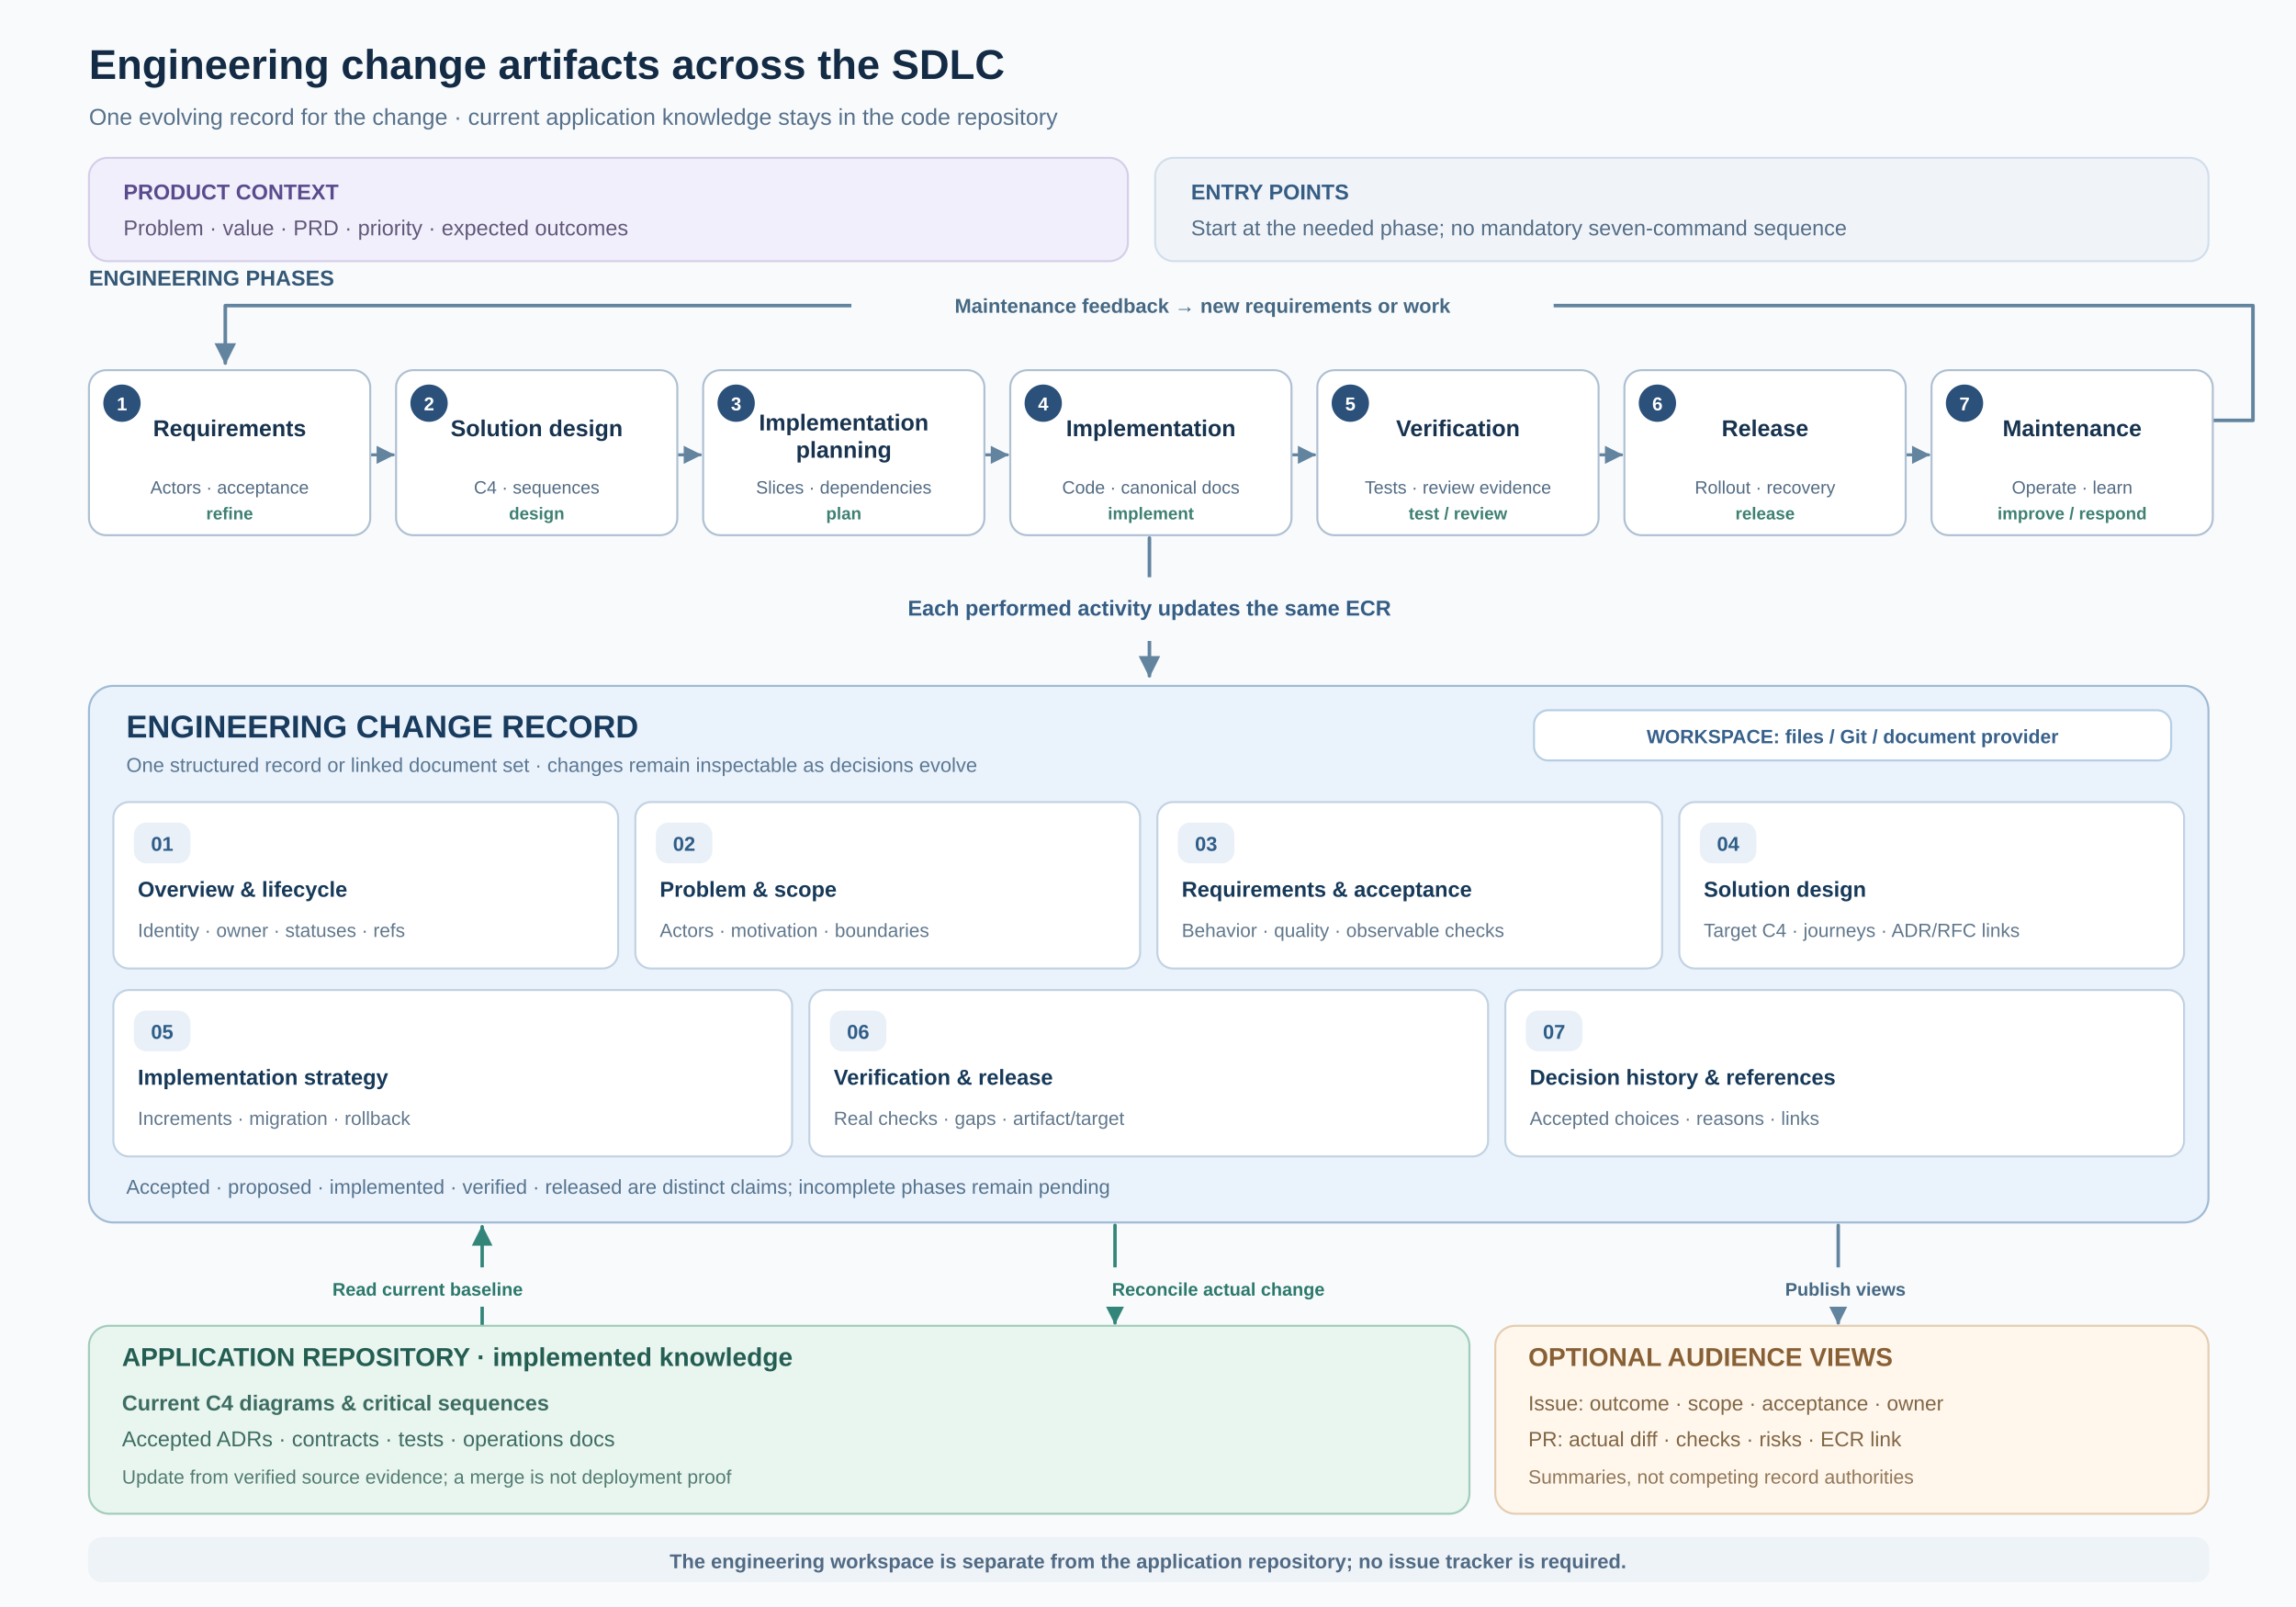
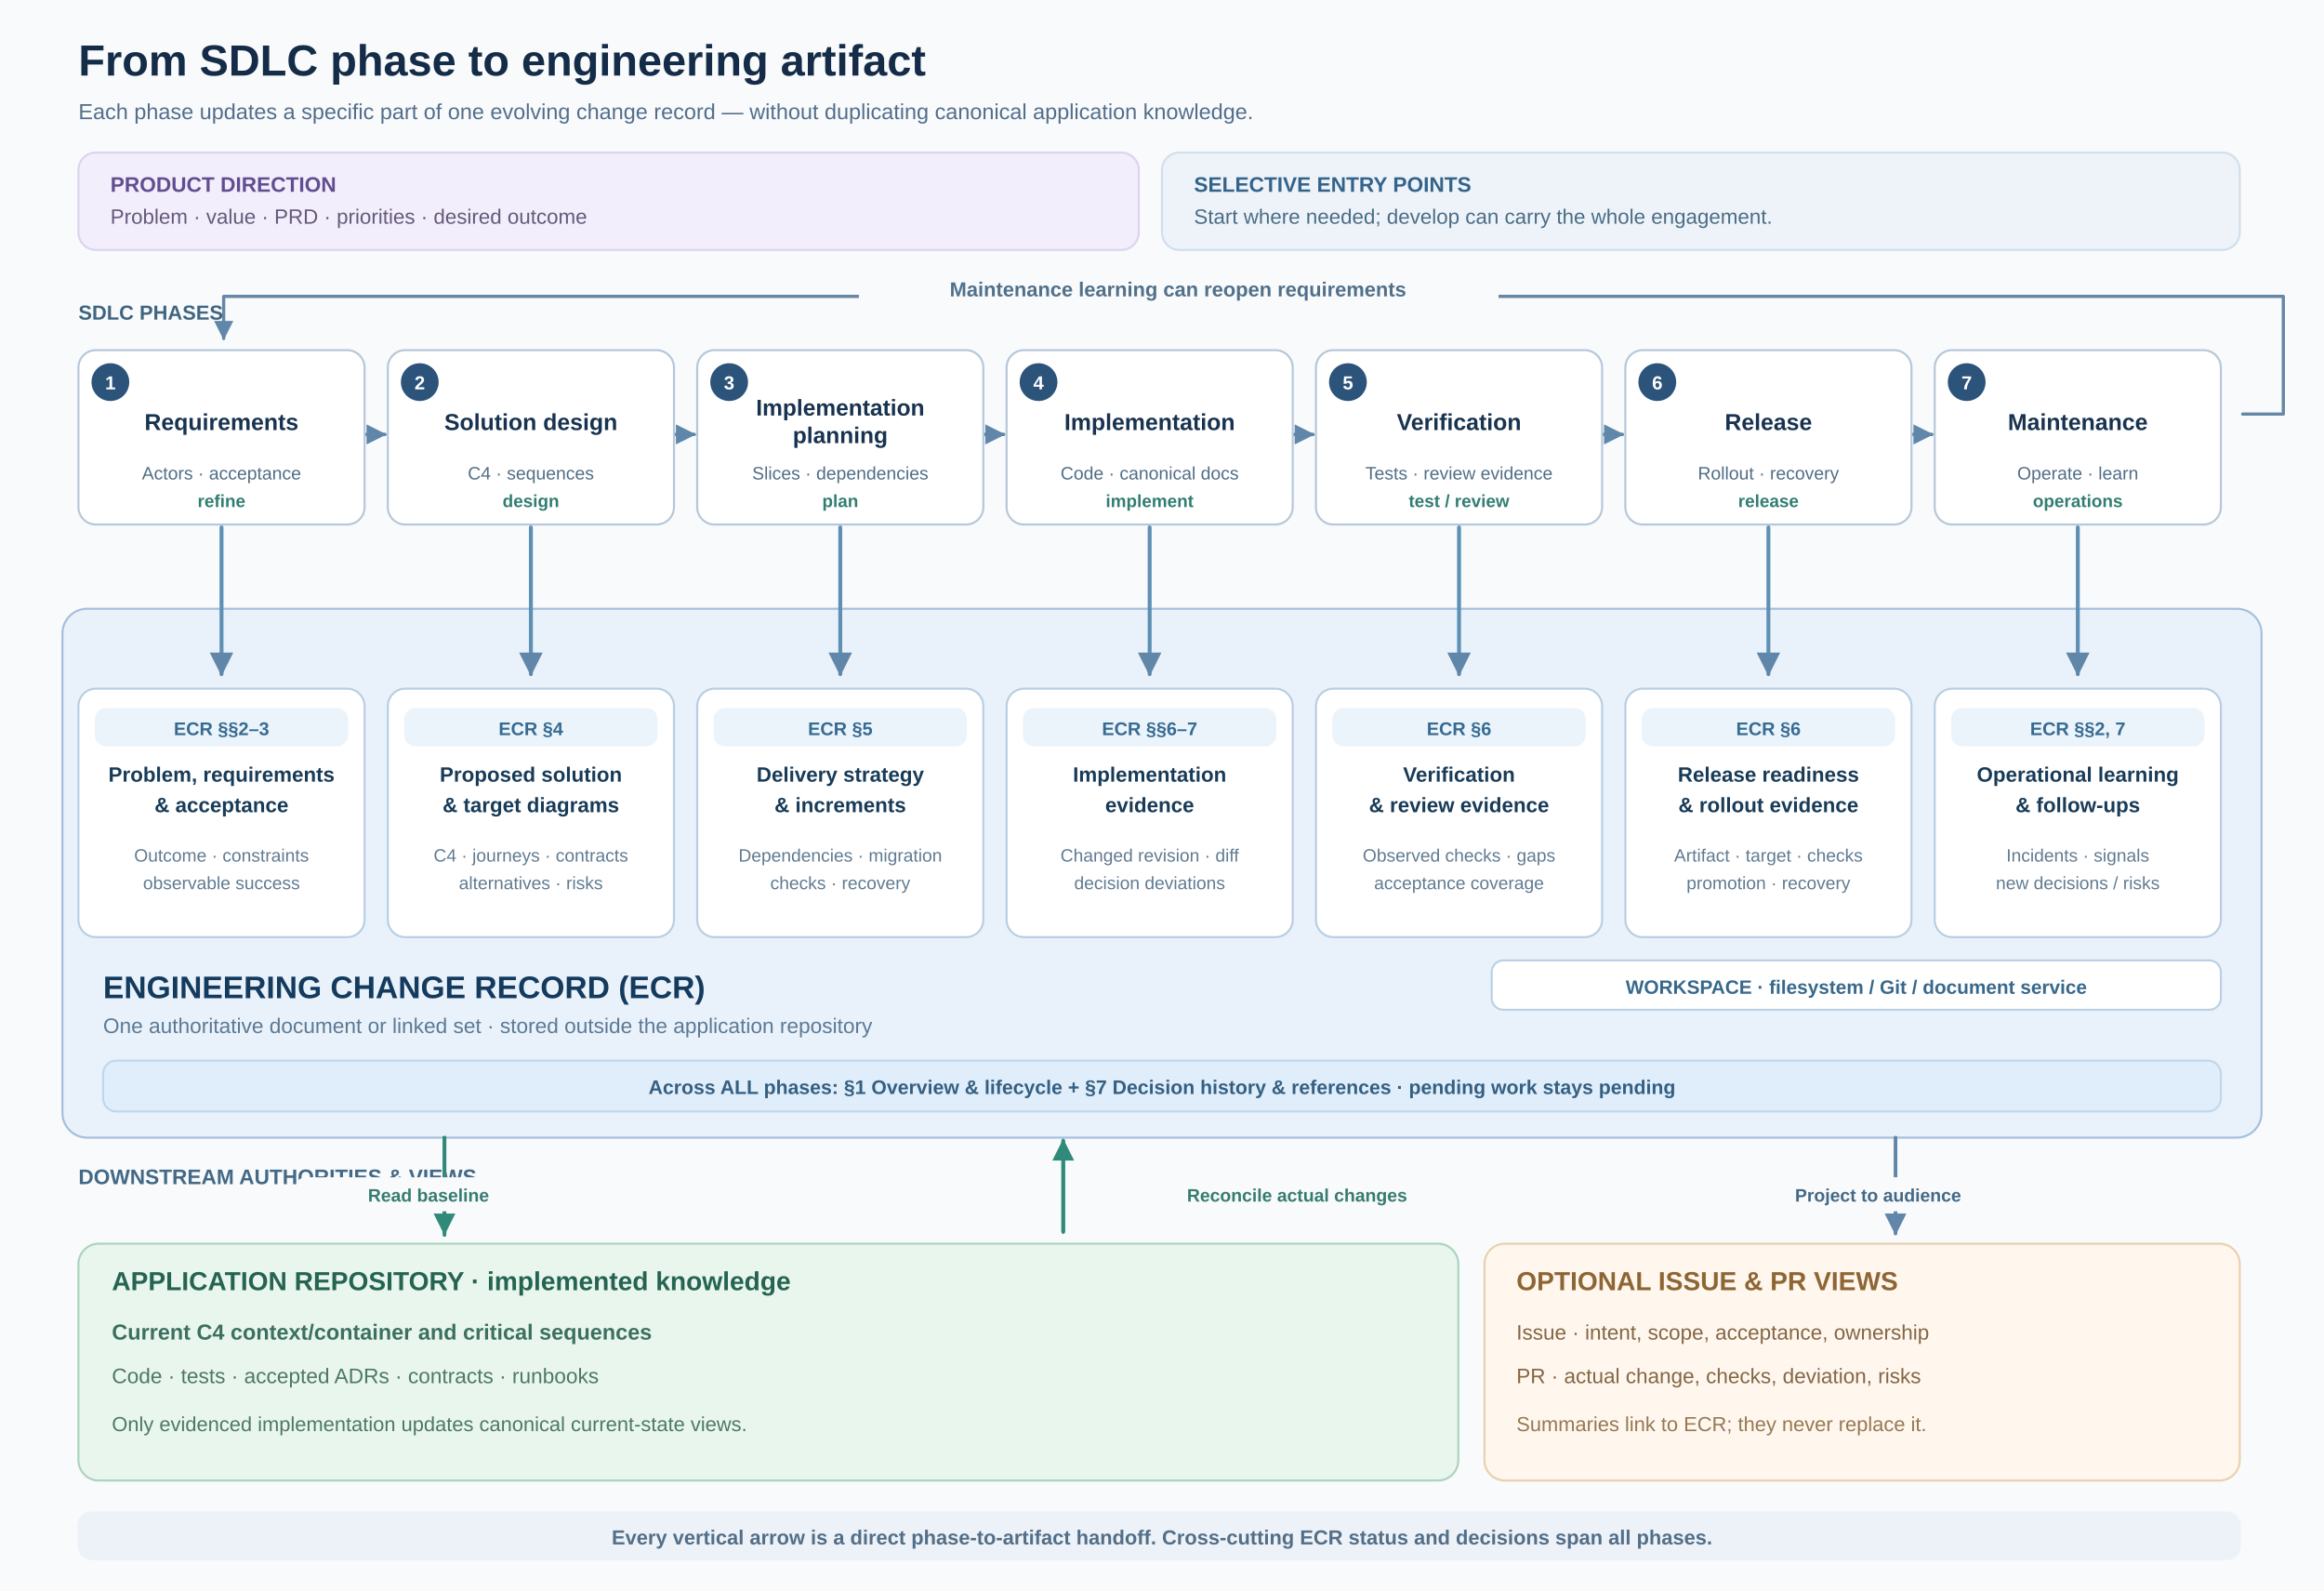
- <svg xmlns="http://www.w3.org/2000/svg" width="1600" height="1120" viewBox="0 0 1600 1120" role="img" aria-labelledby="title description">
+ <svg xmlns="http://www.w3.org/2000/svg" width="1600" height="1095" viewBox="0 0 1600 1095" role="img" aria-labelledby="title description">
  <defs>
-     <marker id="arrow" markerWidth="8" markerHeight="8" refX="6.5" refY="4" viewBox="0 0 8 8" orient="auto">
-       <path d="M1 1 L7 4 L1 7 Z" fill="#63849f" />
+     <marker id="arrow" viewBox="0 0 8 8" refX="6.5" refY="4" markerWidth="8" markerHeight="8" orient="auto">
+       <path d="M1 1 L7 4 L1 7 Z" fill="#6086a9" />
    </marker>
-     <marker id="greenArrow" markerWidth="8" markerHeight="8" refX="6.5" refY="4" viewBox="0 0 8 8" orient="auto">
-       <path d="M1 1 L7 4 L1 7 Z" fill="#348579" />
+     <marker id="greenArrow" viewBox="0 0 8 8" refX="6.5" refY="4" markerWidth="8" markerHeight="8" orient="auto">
+       <path d="M1 1 L7 4 L1 7 Z" fill="#318a79" />
    </marker>
  </defs>
-   <rect width="1600" height="1120" fill="#f8fafc" />
+   <rect width="1600" height="1095" fill="#f8fafc" />
  <g font-family="Arial, Helvetica, sans-serif">
-     <text x="62" y="55" font-size="29" fill="#142b45" font-weight="700">Engineering change artifacts across the SDLC</text>
-     <text x="62" y="87" font-size="16" fill="#58718b" font-weight="400">One evolving record for the change · current application knowledge stays in the code repository</text>
-     <rect x="62" y="110" width="724" height="72" rx="13" fill="#f2effc" stroke="#d5cee9" stroke-width="1.4" />
-     <text x="86" y="139" font-size="15" fill="#5a4b8d" font-weight="700">PRODUCT CONTEXT</text>
-     <text x="86" y="164" font-size="15" fill="#615879" font-weight="400">Problem · value · PRD · priority · expected outcomes</text>
-     <rect x="805" y="110" width="734" height="72" rx="13" fill="#f0f4f9" stroke="#d2deeb" stroke-width="1.4" />
-     <text x="830" y="139" font-size="15" fill="#355d84" font-weight="700">ENTRY POINTS</text>
-     <text x="830" y="164" font-size="15" fill="#546d86" font-weight="400">Start at the needed phase; no mandatory seven-command sequence</text>
-     <path d="M1541 293 H1570 V213 H157 V253" stroke="#63849f" stroke-width="2.5" fill="none" stroke-linecap="round" stroke-linejoin="round" marker-end="url(#arrow)" />
-     <rect x="594" y="198" width="488" height="29" rx="7" fill="#f8fafc" stroke="#f8fafc" stroke-width="1.4" />
-     <text x="838" y="218" font-size="14" fill="#456883" font-weight="600" text-anchor="middle">Maintenance feedback → new requirements or work</text>
-     <text x="62" y="199" font-size="15" fill="#355876" font-weight="700">ENGINEERING PHASES</text>
-     <path d="M258 317 H274" stroke="#63849f" stroke-width="2.1" fill="none" stroke-linecap="round" stroke-linejoin="round" marker-end="url(#arrow)" />
-     <rect x="62" y="258" width="196" height="115" rx="12" fill="#ffffff" stroke="#aec0d2" stroke-width="1.4" />
-     <circle cx="85" cy="281" r="13" fill="#2b5079" />
-     <text x="85" y="286" font-size="13" fill="#ffffff" font-weight="700" text-anchor="middle">1</text>
-     <text x="160" y="304" font-size="16" fill="#18334f" font-weight="700" text-anchor="middle">Requirements</text>
-     <text x="160" y="344" font-size="12.5" fill="#526b83" font-weight="400" text-anchor="middle">Actors · acceptance</text>
-     <text x="160" y="362" font-size="12" fill="#3e8073" font-weight="600" text-anchor="middle">refine</text>
-     <path d="M472 317 H488" stroke="#63849f" stroke-width="2.1" fill="none" stroke-linecap="round" stroke-linejoin="round" marker-end="url(#arrow)" />
-     <rect x="276" y="258" width="196" height="115" rx="12" fill="#ffffff" stroke="#aec0d2" stroke-width="1.4" />
-     <circle cx="299" cy="281" r="13" fill="#2b5079" />
-     <text x="299" y="286" font-size="13" fill="#ffffff" font-weight="700" text-anchor="middle">2</text>
-     <text x="374" y="304" font-size="16" fill="#18334f" font-weight="700" text-anchor="middle">Solution design</text>
-     <text x="374" y="344" font-size="12.5" fill="#526b83" font-weight="400" text-anchor="middle">C4 · sequences</text>
-     <text x="374" y="362" font-size="12" fill="#3e8073" font-weight="600" text-anchor="middle">design</text>
-     <path d="M686 317 H702" stroke="#63849f" stroke-width="2.1" fill="none" stroke-linecap="round" stroke-linejoin="round" marker-end="url(#arrow)" />
-     <rect x="490" y="258" width="196" height="115" rx="12" fill="#ffffff" stroke="#aec0d2" stroke-width="1.4" />
-     <circle cx="513" cy="281" r="13" fill="#2b5079" />
-     <text x="513" y="286" font-size="13" fill="#ffffff" font-weight="700" text-anchor="middle">3</text>
-     <text x="588" y="300" font-size="16" fill="#18334f" font-weight="700" text-anchor="middle">Implementation</text>
-     <text x="588" y="319" font-size="16" fill="#18334f" font-weight="700" text-anchor="middle">planning</text>
-     <text x="588" y="344" font-size="12.5" fill="#526b83" font-weight="400" text-anchor="middle">Slices · dependencies</text>
-     <text x="588" y="362" font-size="12" fill="#3e8073" font-weight="600" text-anchor="middle">plan</text>
-     <path d="M900 317 H916" stroke="#63849f" stroke-width="2.1" fill="none" stroke-linecap="round" stroke-linejoin="round" marker-end="url(#arrow)" />
-     <rect x="704" y="258" width="196" height="115" rx="12" fill="#ffffff" stroke="#aec0d2" stroke-width="1.4" />
-     <circle cx="727" cy="281" r="13" fill="#2b5079" />
-     <text x="727" y="286" font-size="13" fill="#ffffff" font-weight="700" text-anchor="middle">4</text>
-     <text x="802" y="304" font-size="16" fill="#18334f" font-weight="700" text-anchor="middle">Implementation</text>
-     <text x="802" y="344" font-size="12.5" fill="#526b83" font-weight="400" text-anchor="middle">Code · canonical docs</text>
-     <text x="802" y="362" font-size="12" fill="#3e8073" font-weight="600" text-anchor="middle">implement</text>
-     <path d="M1114 317 H1130" stroke="#63849f" stroke-width="2.1" fill="none" stroke-linecap="round" stroke-linejoin="round" marker-end="url(#arrow)" />
-     <rect x="918" y="258" width="196" height="115" rx="12" fill="#ffffff" stroke="#aec0d2" stroke-width="1.4" />
-     <circle cx="941" cy="281" r="13" fill="#2b5079" />
-     <text x="941" y="286" font-size="13" fill="#ffffff" font-weight="700" text-anchor="middle">5</text>
-     <text x="1016" y="304" font-size="16" fill="#18334f" font-weight="700" text-anchor="middle">Verification</text>
-     <text x="1016" y="344" font-size="12.5" fill="#526b83" font-weight="400" text-anchor="middle">Tests · review evidence</text>
-     <text x="1016" y="362" font-size="12" fill="#3e8073" font-weight="600" text-anchor="middle">test / review</text>
-     <path d="M1328 317 H1344" stroke="#63849f" stroke-width="2.1" fill="none" stroke-linecap="round" stroke-linejoin="round" marker-end="url(#arrow)" />
-     <rect x="1132" y="258" width="196" height="115" rx="12" fill="#ffffff" stroke="#aec0d2" stroke-width="1.4" />
-     <circle cx="1155" cy="281" r="13" fill="#2b5079" />
-     <text x="1155" y="286" font-size="13" fill="#ffffff" font-weight="700" text-anchor="middle">6</text>
-     <text x="1230" y="304" font-size="16" fill="#18334f" font-weight="700" text-anchor="middle">Release</text>
-     <text x="1230" y="344" font-size="12.5" fill="#526b83" font-weight="400" text-anchor="middle">Rollout · recovery</text>
-     <text x="1230" y="362" font-size="12" fill="#3e8073" font-weight="600" text-anchor="middle">release</text>
-     <rect x="1346" y="258" width="196" height="115" rx="12" fill="#ffffff" stroke="#aec0d2" stroke-width="1.4" />
-     <circle cx="1369" cy="281" r="13" fill="#2b5079" />
-     <text x="1369" y="286" font-size="13" fill="#ffffff" font-weight="700" text-anchor="middle">7</text>
-     <text x="1444" y="304" font-size="16" fill="#18334f" font-weight="700" text-anchor="middle">Maintenance</text>
-     <text x="1444" y="344" font-size="12.5" fill="#526b83" font-weight="400" text-anchor="middle">Operate · learn</text>
-     <text x="1444" y="362" font-size="12" fill="#3e8073" font-weight="600" text-anchor="middle">improve / respond</text>
-     <path d="M801 375 V471" stroke="#63849f" stroke-width="2.5" fill="none" stroke-linecap="round" stroke-linejoin="round" marker-end="url(#arrow)" />
-     <rect x="592" y="403" width="418" height="43" rx="7" fill="#f8fafc" stroke="#f8fafc" stroke-width="1.4" />
-     <text x="801" y="429" font-size="15" fill="#355d84" font-weight="600" text-anchor="middle">Each performed activity updates the same ECR</text>
-     <rect x="62" y="478" width="1477" height="374" rx="17" fill="#eaf2fb" stroke="#9fbad4" stroke-width="1.4" />
-     <text x="88" y="514" font-size="22" fill="#183b5e" font-weight="700">ENGINEERING CHANGE RECORD</text>
-     <text x="88" y="538" font-size="14" fill="#5b7894" font-weight="400">One structured record or linked document set · changes remain inspectable as decisions evolve</text>
-     <rect x="1069" y="495" width="444" height="35" rx="10" fill="#ffffff" stroke="#b5cee4" stroke-width="1.4" />
-     <text x="1291" y="518" font-size="13.5" fill="#37618b" font-weight="600" text-anchor="middle">WORKSPACE: files / Git / document provider</text>
-     <rect x="79" y="559" width="351.75" height="116" rx="11" fill="#ffffff" stroke="#c1d2e3" stroke-width="1.4" />
-     <rect x="94" y="574" width="38" height="27" rx="8" fill="#e9f0f8" stroke="#e9f0f8" stroke-width="1.4" />
-     <text x="113" y="593" font-size="14" fill="#2f5d87" font-weight="700" text-anchor="middle">01</text>
-     <text x="96" y="625" font-size="15.1" fill="#173959" font-weight="700">Overview &amp; lifecycle</text>
-     <text x="96" y="653" font-size="13.3" fill="#60778c" font-weight="400">Identity · owner · statuses · refs</text>
-     <rect x="442.75" y="559" width="351.75" height="116" rx="11" fill="#ffffff" stroke="#c1d2e3" stroke-width="1.4" />
-     <rect x="457.75" y="574" width="38" height="27" rx="8" fill="#e9f0f8" stroke="#e9f0f8" stroke-width="1.4" />
-     <text x="476.75" y="593" font-size="14" fill="#2f5d87" font-weight="700" text-anchor="middle">02</text>
-     <text x="459.75" y="625" font-size="15.1" fill="#173959" font-weight="700">Problem &amp; scope</text>
-     <text x="459.75" y="653" font-size="13.3" fill="#60778c" font-weight="400">Actors · motivation · boundaries</text>
-     <rect x="806.5" y="559" width="351.75" height="116" rx="11" fill="#ffffff" stroke="#c1d2e3" stroke-width="1.4" />
-     <rect x="821.5" y="574" width="38" height="27" rx="8" fill="#e9f0f8" stroke="#e9f0f8" stroke-width="1.4" />
-     <text x="840.5" y="593" font-size="14" fill="#2f5d87" font-weight="700" text-anchor="middle">03</text>
-     <text x="823.5" y="625" font-size="15.1" fill="#173959" font-weight="700">Requirements &amp; acceptance</text>
-     <text x="823.5" y="653" font-size="13.3" fill="#60778c" font-weight="400">Behavior · quality · observable checks</text>
-     <rect x="1170.25" y="559" width="351.75" height="116" rx="11" fill="#ffffff" stroke="#c1d2e3" stroke-width="1.4" />
-     <rect x="1185.25" y="574" width="38" height="27" rx="8" fill="#e9f0f8" stroke="#e9f0f8" stroke-width="1.4" />
-     <text x="1204.25" y="593" font-size="14" fill="#2f5d87" font-weight="700" text-anchor="middle">04</text>
-     <text x="1187.25" y="625" font-size="15.1" fill="#173959" font-weight="700">Solution design</text>
-     <text x="1187.25" y="653" font-size="13.3" fill="#60778c" font-weight="400">Target C4 · journeys · ADR/RFC links</text>
-     <rect x="79" y="690" width="473" height="116" rx="11" fill="#ffffff" stroke="#c1d2e3" stroke-width="1.4" />
-     <rect x="94" y="705" width="38" height="27" rx="8" fill="#e9f0f8" stroke="#e9f0f8" stroke-width="1.4" />
-     <text x="113" y="724" font-size="14" fill="#2f5d87" font-weight="700" text-anchor="middle">05</text>
-     <text x="96" y="756" font-size="15.1" fill="#173959" font-weight="700">Implementation strategy</text>
-     <text x="96" y="784" font-size="13.3" fill="#60778c" font-weight="400">Increments · migration · rollback</text>
-     <rect x="564" y="690" width="473" height="116" rx="11" fill="#ffffff" stroke="#c1d2e3" stroke-width="1.4" />
-     <rect x="579" y="705" width="38" height="27" rx="8" fill="#e9f0f8" stroke="#e9f0f8" stroke-width="1.4" />
-     <text x="598" y="724" font-size="14" fill="#2f5d87" font-weight="700" text-anchor="middle">06</text>
-     <text x="581" y="756" font-size="15.1" fill="#173959" font-weight="700">Verification &amp; release</text>
-     <text x="581" y="784" font-size="13.3" fill="#60778c" font-weight="400">Real checks · gaps · artifact/target</text>
-     <rect x="1049" y="690" width="473" height="116" rx="11" fill="#ffffff" stroke="#c1d2e3" stroke-width="1.4" />
-     <rect x="1064" y="705" width="38" height="27" rx="8" fill="#e9f0f8" stroke="#e9f0f8" stroke-width="1.4" />
-     <text x="1083" y="724" font-size="14" fill="#2f5d87" font-weight="700" text-anchor="middle">07</text>
-     <text x="1066" y="756" font-size="15.1" fill="#173959" font-weight="700">Decision history &amp; references</text>
-     <text x="1066" y="784" font-size="13.3" fill="#60778c" font-weight="400">Accepted choices · reasons · links</text>
-     <text x="88" y="832" font-size="14" fill="#55748f" font-weight="400">Accepted · proposed · implemented · verified · released are distinct claims; incomplete phases remain pending</text>
-     <path d="M336 923 V855" stroke="#348579" stroke-width="2.4" fill="none" stroke-linecap="round" stroke-linejoin="round" marker-end="url(#greenArrow)" />
-     <path d="M777 854 V922" stroke="#348579" stroke-width="2.4" fill="none" stroke-linecap="round" stroke-linejoin="round" marker-end="url(#greenArrow)" />
-     <path d="M1281 854 V922" stroke="#63849f" stroke-width="2.4" fill="none" stroke-linecap="round" stroke-linejoin="round" marker-end="url(#arrow)" />
-     <rect x="197" y="884" width="202" height="26" rx="5" fill="#f8fafc" stroke="#f8fafc" stroke-width="1.4" />
-     <text x="298" y="903" font-size="12.7" fill="#2c796c" font-weight="600" text-anchor="middle">Read current baseline</text>
-     <rect x="734" y="884" width="230" height="26" rx="5" fill="#f8fafc" stroke="#f8fafc" stroke-width="1.4" />
-     <text x="849" y="903" font-size="12.7" fill="#2c796c" font-weight="600" text-anchor="middle">Reconcile actual change</text>
-     <rect x="1206" y="884" width="160" height="26" rx="5" fill="#f8fafc" stroke="#f8fafc" stroke-width="1.4" />
-     <text x="1286" y="903" font-size="12.7" fill="#456883" font-weight="600" text-anchor="middle">Publish views</text>
-     <rect x="62" y="924" width="962" height="131" rx="14" fill="#e9f5ef" stroke="#a2ccba" stroke-width="1.4" />
-     <text x="85" y="952" font-size="18" fill="#245e52" font-weight="700">APPLICATION REPOSITORY · implemented knowledge</text>
-     <text x="85" y="983" font-size="15" fill="#3d6d62" font-weight="600">Current C4 diagrams &amp; critical sequences</text>
-     <text x="85" y="1008" font-size="15" fill="#3d6d62" font-weight="400">Accepted ADRs · contracts · tests · operations docs</text>
-     <text x="85" y="1034" font-size="13.5" fill="#527d72" font-weight="400">Update from verified source evidence; a merge is not deployment proof</text>
-     <rect x="1042" y="924" width="497" height="131" rx="14" fill="#fff6ec" stroke="#e5ccb0" stroke-width="1.4" />
-     <text x="1065" y="952" font-size="18" fill="#886035" font-weight="700">OPTIONAL AUDIENCE VIEWS</text>
-     <text x="1065" y="983" font-size="14.5" fill="#806644" font-weight="400">Issue: outcome · scope · acceptance · owner</text>
-     <text x="1065" y="1008" font-size="14.5" fill="#806644" font-weight="400">PR: actual diff · checks · risks · ECR link</text>
-     <text x="1065" y="1034" font-size="13.5" fill="#917758" font-weight="400">Summaries, not competing record authorities</text>
-     <rect x="62" y="1072" width="1477" height="30" rx="9" fill="#eef3f8" stroke="#eef3f8" stroke-width="1.4" />
-     <text x="800" y="1093" font-size="14" fill="#506a84" font-weight="600" text-anchor="middle">The engineering workspace is separate from the application repository; no issue tracker is required.</text>
+     <text x="54" y="52" font-size="30" fill="#142c47" font-weight="700">From SDLC phase to engineering artifact</text>
+     <text x="54" y="82" font-size="15" fill="#536e8b">Each phase updates a specific part of one evolving change record — without duplicating canonical application knowledge.</text>
+     <rect x="54" y="105" width="730" height="67" rx="12" fill="#f2eefb" stroke="#dcd4ee" stroke-width="1.4" />
+     <text x="76" y="132" font-size="14.5" fill="#614d90" font-weight="700">PRODUCT DIRECTION</text>
+     <text x="76" y="154" font-size="14.3" fill="#655a7b">Problem · value · PRD · priorities · desired outcome</text>
+     <rect x="800" y="105" width="742" height="67" rx="12" fill="#edf3f9" stroke="#d1dfec" stroke-width="1.4" />
+     <text x="822" y="132" font-size="14.5" fill="#34638a" font-weight="700">SELECTIVE ENTRY POINTS</text>
+     <text x="822" y="154" font-size="14.3" fill="#4b6c85">Start where needed; develop can carry the whole engagement.</text>
+     <path d="M1544 285 H1572 V204 H154 V233" fill="none" stroke="#6687a5" stroke-width="2.2" stroke-linecap="round" stroke-linejoin="round" marker-end="url(#arrow)" />
+     <rect x="592" y="184" width="439" height="29" rx="5" fill="#f8fafc" stroke="#f8fafc" stroke-width="1.4" />
+     <text x="811" y="204" font-size="14" fill="#51708a" font-weight="700" text-anchor="middle">Maintenance learning can reopen requirements</text>
+     <text x="54" y="220" font-size="14" fill="#406580" font-weight="700">SDLC PHASES</text>
+     <path d="M251 299 H265" fill="none" stroke="#6086a9" stroke-width="2.3" stroke-linecap="round" stroke-linejoin="round" marker-end="url(#arrow)" />
+     <rect x="54" y="241" width="197" height="120" rx="12" fill="#ffffff" stroke="#b5c7d9" stroke-width="1.4" />
+     <circle cx="76" cy="263" r="13" fill="#2c537a" />
+     <text x="76" y="268" font-size="13" fill="#fff" font-weight="700" text-anchor="middle">1</text>
+     <text x="152.5" y="296" font-size="15.9" fill="#18334f" font-weight="700" text-anchor="middle">Requirements</text>
+     <text x="152.5" y="330" font-size="12.4" fill="#516d85" text-anchor="middle">Actors · acceptance</text>
+     <text x="152.5" y="349" font-size="12.1" fill="#317e70" font-weight="700" text-anchor="middle">refine</text>
+     <path d="M464 299 H478" fill="none" stroke="#6086a9" stroke-width="2.3" stroke-linecap="round" stroke-linejoin="round" marker-end="url(#arrow)" />
+     <rect x="267" y="241" width="197" height="120" rx="12" fill="#ffffff" stroke="#b5c7d9" stroke-width="1.4" />
+     <circle cx="289" cy="263" r="13" fill="#2c537a" />
+     <text x="289" y="268" font-size="13" fill="#fff" font-weight="700" text-anchor="middle">2</text>
+     <text x="365.5" y="296" font-size="15.9" fill="#18334f" font-weight="700" text-anchor="middle">Solution design</text>
+     <text x="365.5" y="330" font-size="12.4" fill="#516d85" text-anchor="middle">C4 · sequences</text>
+     <text x="365.5" y="349" font-size="12.1" fill="#317e70" font-weight="700" text-anchor="middle">design</text>
+     <path d="M677 299 H691" fill="none" stroke="#6086a9" stroke-width="2.3" stroke-linecap="round" stroke-linejoin="round" marker-end="url(#arrow)" />
+     <rect x="480" y="241" width="197" height="120" rx="12" fill="#ffffff" stroke="#b5c7d9" stroke-width="1.4" />
+     <circle cx="502" cy="263" r="13" fill="#2c537a" />
+     <text x="502" y="268" font-size="13" fill="#fff" font-weight="700" text-anchor="middle">3</text>
+     <text x="578.5" y="286" font-size="15.7" fill="#18334f" font-weight="700" text-anchor="middle">Implementation</text>
+     <text x="578.5" y="305" font-size="15.7" fill="#18334f" font-weight="700" text-anchor="middle">planning</text>
+     <text x="578.5" y="330" font-size="12.4" fill="#516d85" text-anchor="middle">Slices · dependencies</text>
+     <text x="578.5" y="349" font-size="12.1" fill="#317e70" font-weight="700" text-anchor="middle">plan</text>
+     <path d="M890 299 H904" fill="none" stroke="#6086a9" stroke-width="2.3" stroke-linecap="round" stroke-linejoin="round" marker-end="url(#arrow)" />
+     <rect x="693" y="241" width="197" height="120" rx="12" fill="#ffffff" stroke="#b5c7d9" stroke-width="1.4" />
+     <circle cx="715" cy="263" r="13" fill="#2c537a" />
+     <text x="715" y="268" font-size="13" fill="#fff" font-weight="700" text-anchor="middle">4</text>
+     <text x="791.5" y="296" font-size="15.9" fill="#18334f" font-weight="700" text-anchor="middle">Implementation</text>
+     <text x="791.5" y="330" font-size="12.4" fill="#516d85" text-anchor="middle">Code · canonical docs</text>
+     <text x="791.5" y="349" font-size="12.1" fill="#317e70" font-weight="700" text-anchor="middle">implement</text>
+     <path d="M1103 299 H1117" fill="none" stroke="#6086a9" stroke-width="2.3" stroke-linecap="round" stroke-linejoin="round" marker-end="url(#arrow)" />
+     <rect x="906" y="241" width="197" height="120" rx="12" fill="#ffffff" stroke="#b5c7d9" stroke-width="1.4" />
+     <circle cx="928" cy="263" r="13" fill="#2c537a" />
+     <text x="928" y="268" font-size="13" fill="#fff" font-weight="700" text-anchor="middle">5</text>
+     <text x="1004.5" y="296" font-size="15.9" fill="#18334f" font-weight="700" text-anchor="middle">Verification</text>
+     <text x="1004.5" y="330" font-size="12.4" fill="#516d85" text-anchor="middle">Tests · review evidence</text>
+     <text x="1004.5" y="349" font-size="12.1" fill="#317e70" font-weight="700" text-anchor="middle">test / review</text>
+     <path d="M1316 299 H1330" fill="none" stroke="#6086a9" stroke-width="2.3" stroke-linecap="round" stroke-linejoin="round" marker-end="url(#arrow)" />
+     <rect x="1119" y="241" width="197" height="120" rx="12" fill="#ffffff" stroke="#b5c7d9" stroke-width="1.4" />
+     <circle cx="1141" cy="263" r="13" fill="#2c537a" />
+     <text x="1141" y="268" font-size="13" fill="#fff" font-weight="700" text-anchor="middle">6</text>
+     <text x="1217.5" y="296" font-size="15.9" fill="#18334f" font-weight="700" text-anchor="middle">Release</text>
+     <text x="1217.5" y="330" font-size="12.4" fill="#516d85" text-anchor="middle">Rollout · recovery</text>
+     <text x="1217.5" y="349" font-size="12.1" fill="#317e70" font-weight="700" text-anchor="middle">release</text>
+     <rect x="1332" y="241" width="197" height="120" rx="12" fill="#ffffff" stroke="#b5c7d9" stroke-width="1.4" />
+     <circle cx="1354" cy="263" r="13" fill="#2c537a" />
+     <text x="1354" y="268" font-size="13" fill="#fff" font-weight="700" text-anchor="middle">7</text>
+     <text x="1430.5" y="296" font-size="15.9" fill="#18334f" font-weight="700" text-anchor="middle">Maintenance</text>
+     <text x="1430.5" y="330" font-size="12.4" fill="#516d85" text-anchor="middle">Operate · learn</text>
+     <text x="1430.5" y="349" font-size="12.1" fill="#317e70" font-weight="700" text-anchor="middle">operations</text>
+     <rect x="43" y="419" width="1514" height="364" rx="17" fill="#e9f2fb" stroke="#a4bfdc" stroke-width="1.4" />
+     <path d="M152.5 363 V464" fill="none" stroke="#5e90b5" stroke-width="2.7" stroke-linecap="round" stroke-linejoin="round" marker-end="url(#arrow)" />
+     <rect x="54" y="474" width="197" height="171" rx="12" fill="#ffffff" stroke="#b8cee2" stroke-width="1.4" />
+     <rect x="66" y="488" width="173" height="25" rx="7" fill="#ebf3fb" stroke="#ebf3fb" stroke-width="1.4" />
+     <text x="152.5" y="506" font-size="12.7" fill="#366b92" font-weight="700" text-anchor="middle">ECR §§2–3</text>
+     <text x="152.5" y="538" font-size="14.3" fill="#183b58" font-weight="700" text-anchor="middle">Problem, requirements</text>
+     <text x="152.5" y="559" font-size="14.3" fill="#183b58" font-weight="700" text-anchor="middle">&amp; acceptance</text>
+     <text x="152.5" y="593" font-size="12.3" fill="#607b91" text-anchor="middle">Outcome · constraints</text>
+     <text x="152.5" y="612" font-size="12.3" fill="#607b91" text-anchor="middle">observable success</text>
+     <path d="M365.5 363 V464" fill="none" stroke="#5e90b5" stroke-width="2.7" stroke-linecap="round" stroke-linejoin="round" marker-end="url(#arrow)" />
+     <rect x="267" y="474" width="197" height="171" rx="12" fill="#ffffff" stroke="#b8cee2" stroke-width="1.4" />
+     <rect x="279" y="488" width="173" height="25" rx="7" fill="#ebf3fb" stroke="#ebf3fb" stroke-width="1.4" />
+     <text x="365.5" y="506" font-size="12.7" fill="#366b92" font-weight="700" text-anchor="middle">ECR §4</text>
+     <text x="365.5" y="538" font-size="14.3" fill="#183b58" font-weight="700" text-anchor="middle">Proposed solution</text>
+     <text x="365.5" y="559" font-size="14.3" fill="#183b58" font-weight="700" text-anchor="middle">&amp; target diagrams</text>
+     <text x="365.5" y="593" font-size="12.3" fill="#607b91" text-anchor="middle">C4 · journeys · contracts</text>
+     <text x="365.5" y="612" font-size="12.3" fill="#607b91" text-anchor="middle">alternatives · risks</text>
+     <path d="M578.5 363 V464" fill="none" stroke="#5e90b5" stroke-width="2.7" stroke-linecap="round" stroke-linejoin="round" marker-end="url(#arrow)" />
+     <rect x="480" y="474" width="197" height="171" rx="12" fill="#ffffff" stroke="#b8cee2" stroke-width="1.4" />
+     <rect x="492" y="488" width="173" height="25" rx="7" fill="#ebf3fb" stroke="#ebf3fb" stroke-width="1.4" />
+     <text x="578.5" y="506" font-size="12.7" fill="#366b92" font-weight="700" text-anchor="middle">ECR §5</text>
+     <text x="578.5" y="538" font-size="14.3" fill="#183b58" font-weight="700" text-anchor="middle">Delivery strategy</text>
+     <text x="578.5" y="559" font-size="14.3" fill="#183b58" font-weight="700" text-anchor="middle">&amp; increments</text>
+     <text x="578.5" y="593" font-size="12.3" fill="#607b91" text-anchor="middle">Dependencies · migration</text>
+     <text x="578.5" y="612" font-size="12.3" fill="#607b91" text-anchor="middle">checks · recovery</text>
+     <path d="M791.5 363 V464" fill="none" stroke="#5e90b5" stroke-width="2.7" stroke-linecap="round" stroke-linejoin="round" marker-end="url(#arrow)" />
+     <rect x="693" y="474" width="197" height="171" rx="12" fill="#ffffff" stroke="#b8cee2" stroke-width="1.4" />
+     <rect x="705" y="488" width="173" height="25" rx="7" fill="#ebf3fb" stroke="#ebf3fb" stroke-width="1.4" />
+     <text x="791.5" y="506" font-size="12.7" fill="#366b92" font-weight="700" text-anchor="middle">ECR §§6–7</text>
+     <text x="791.5" y="538" font-size="14.3" fill="#183b58" font-weight="700" text-anchor="middle">Implementation</text>
+     <text x="791.5" y="559" font-size="14.3" fill="#183b58" font-weight="700" text-anchor="middle">evidence</text>
+     <text x="791.5" y="593" font-size="12.3" fill="#607b91" text-anchor="middle">Changed revision · diff</text>
+     <text x="791.5" y="612" font-size="12.3" fill="#607b91" text-anchor="middle">decision deviations</text>
+     <path d="M1004.5 363 V464" fill="none" stroke="#5e90b5" stroke-width="2.7" stroke-linecap="round" stroke-linejoin="round" marker-end="url(#arrow)" />
+     <rect x="906" y="474" width="197" height="171" rx="12" fill="#ffffff" stroke="#b8cee2" stroke-width="1.4" />
+     <rect x="918" y="488" width="173" height="25" rx="7" fill="#ebf3fb" stroke="#ebf3fb" stroke-width="1.4" />
+     <text x="1004.5" y="506" font-size="12.7" fill="#366b92" font-weight="700" text-anchor="middle">ECR §6</text>
+     <text x="1004.5" y="538" font-size="14.3" fill="#183b58" font-weight="700" text-anchor="middle">Verification</text>
+     <text x="1004.5" y="559" font-size="14.3" fill="#183b58" font-weight="700" text-anchor="middle">&amp; review evidence</text>
+     <text x="1004.5" y="593" font-size="12.3" fill="#607b91" text-anchor="middle">Observed checks · gaps</text>
+     <text x="1004.5" y="612" font-size="12.3" fill="#607b91" text-anchor="middle">acceptance coverage</text>
+     <path d="M1217.5 363 V464" fill="none" stroke="#5e90b5" stroke-width="2.7" stroke-linecap="round" stroke-linejoin="round" marker-end="url(#arrow)" />
+     <rect x="1119" y="474" width="197" height="171" rx="12" fill="#ffffff" stroke="#b8cee2" stroke-width="1.4" />
+     <rect x="1131" y="488" width="173" height="25" rx="7" fill="#ebf3fb" stroke="#ebf3fb" stroke-width="1.4" />
+     <text x="1217.5" y="506" font-size="12.7" fill="#366b92" font-weight="700" text-anchor="middle">ECR §6</text>
+     <text x="1217.5" y="538" font-size="14.3" fill="#183b58" font-weight="700" text-anchor="middle">Release readiness</text>
+     <text x="1217.5" y="559" font-size="14.3" fill="#183b58" font-weight="700" text-anchor="middle">&amp; rollout evidence</text>
+     <text x="1217.5" y="593" font-size="12.3" fill="#607b91" text-anchor="middle">Artifact · target · checks</text>
+     <text x="1217.5" y="612" font-size="12.3" fill="#607b91" text-anchor="middle">promotion · recovery</text>
+     <path d="M1430.5 363 V464" fill="none" stroke="#5e90b5" stroke-width="2.7" stroke-linecap="round" stroke-linejoin="round" marker-end="url(#arrow)" />
+     <rect x="1332" y="474" width="197" height="171" rx="12" fill="#ffffff" stroke="#b8cee2" stroke-width="1.4" />
+     <rect x="1344" y="488" width="173" height="25" rx="7" fill="#ebf3fb" stroke="#ebf3fb" stroke-width="1.4" />
+     <text x="1430.5" y="506" font-size="12.7" fill="#366b92" font-weight="700" text-anchor="middle">ECR §§2, 7</text>
+     <text x="1430.5" y="538" font-size="14.3" fill="#183b58" font-weight="700" text-anchor="middle">Operational learning</text>
+     <text x="1430.5" y="559" font-size="14.3" fill="#183b58" font-weight="700" text-anchor="middle">&amp; follow-ups</text>
+     <text x="1430.5" y="593" font-size="12.3" fill="#607b91" text-anchor="middle">Incidents · signals</text>
+     <text x="1430.5" y="612" font-size="12.3" fill="#607b91" text-anchor="middle">new decisions / risks</text>
+     <text x="71" y="687" font-size="21.5" fill="#143b5e" font-weight="700">ENGINEERING CHANGE RECORD (ECR)</text>
+     <text x="71" y="711" font-size="14.5" fill="#5c7994">One authoritative document or linked set · stored outside the application repository</text>
+     <rect x="1027" y="661" width="502" height="34" rx="8" fill="#ffffff" stroke="#bad0e4" stroke-width="1.4" />
+     <text x="1278" y="684" font-size="13.3" fill="#38688c" font-weight="700" text-anchor="middle">WORKSPACE  ·  filesystem / Git / document service</text>
+     <rect x="71" y="730" width="1458" height="35" rx="9" fill="#dfeefa" stroke="#bfd7ec" stroke-width="1.4" />
+     <text x="800" y="753" font-size="13.6" fill="#355f82" font-weight="700" text-anchor="middle">Across ALL phases: §1 Overview &amp; lifecycle  +  §7 Decision history &amp; references  ·  pending work stays pending</text>
+     <text x="54" y="815" font-size="14.5" fill="#436986" font-weight="700">DOWNSTREAM AUTHORITIES &amp; VIEWS</text>
+     <path d="M306 783 V850" fill="none" stroke="#318a79" stroke-width="2.5" stroke-linecap="round" stroke-linejoin="round" />
+     <path d="M306 782 V849" stroke="#318a79" stroke-width="2.5" fill="none" marker-end="url(#greenArrow)" />
+     <path d="M732 848 V785" fill="none" stroke="#318a79" stroke-width="2.5" stroke-linecap="round" stroke-linejoin="round" />
+     <path d="M732 848 V785" stroke="#318a79" stroke-width="2.5" fill="none" marker-end="url(#greenArrow)" />
+     <path d="M1305 783 V849" fill="none" stroke="#6086a9" stroke-width="2.5" stroke-linecap="round" stroke-linejoin="round" marker-end="url(#arrow)" />
+     <rect x="205" y="811" width="181" height="22" rx="5" fill="#f8fafc" stroke="#f8fafc" stroke-width="1.4" />
+     <text x="295" y="827" font-size="12.4" fill="#367c70" font-weight="700" text-anchor="middle">Read baseline</text>
+     <rect x="762" y="811" width="263" height="22" rx="5" fill="#f8fafc" stroke="#f8fafc" stroke-width="1.4" />
+     <text x="893" y="827" font-size="12.4" fill="#367c70" font-weight="700" text-anchor="middle">Reconcile actual changes</text>
+     <rect x="1205" y="811" width="177" height="22" rx="5" fill="#f8fafc" stroke="#f8fafc" stroke-width="1.4" />
+     <text x="1293" y="827" font-size="12.4" fill="#436986" font-weight="700" text-anchor="middle">Project to audience</text>
+     <rect x="54" y="856" width="950" height="163" rx="14" fill="#e9f6ee" stroke="#abd3be" stroke-width="1.4" />
+     <text x="77" y="888" font-size="18" fill="#266452" font-weight="700">APPLICATION REPOSITORY  ·  implemented knowledge</text>
+     <text x="77" y="922" font-size="15" fill="#3c7060" font-weight="700">Current C4 context/container and critical sequences</text>
+     <text x="77" y="952" font-size="14.5" fill="#4d7869">Code · tests · accepted ADRs · contracts · runbooks</text>
+     <text x="77" y="985" font-size="14" fill="#4d7869">Only evidenced implementation updates canonical current-state views.</text>
+     <rect x="1022" y="856" width="520" height="163" rx="14" fill="#fff6ed" stroke="#ead0ad" stroke-width="1.4" />
+     <text x="1044" y="888" font-size="18" fill="#8d6634" font-weight="700">OPTIONAL ISSUE &amp; PR VIEWS</text>
+     <text x="1044" y="922" font-size="14.4" fill="#836746">Issue  ·  intent, scope, acceptance, ownership</text>
+     <text x="1044" y="952" font-size="14.4" fill="#836746">PR  ·  actual change, checks, deviation, risks</text>
+     <text x="1044" y="985" font-size="14" fill="#957953">Summaries link to ECR; they never replace it.</text>
+     <rect x="54" y="1041" width="1488" height="32" rx="9" fill="#ecf2f8" stroke="#ecf2f8" stroke-width="1.4" />
+     <text x="800" y="1063" font-size="14" fill="#536e87" font-weight="700" text-anchor="middle">Every vertical arrow is a direct phase-to-artifact handoff. Cross-cutting ECR status and decisions span all phases.</text>
  </g>
</svg>
